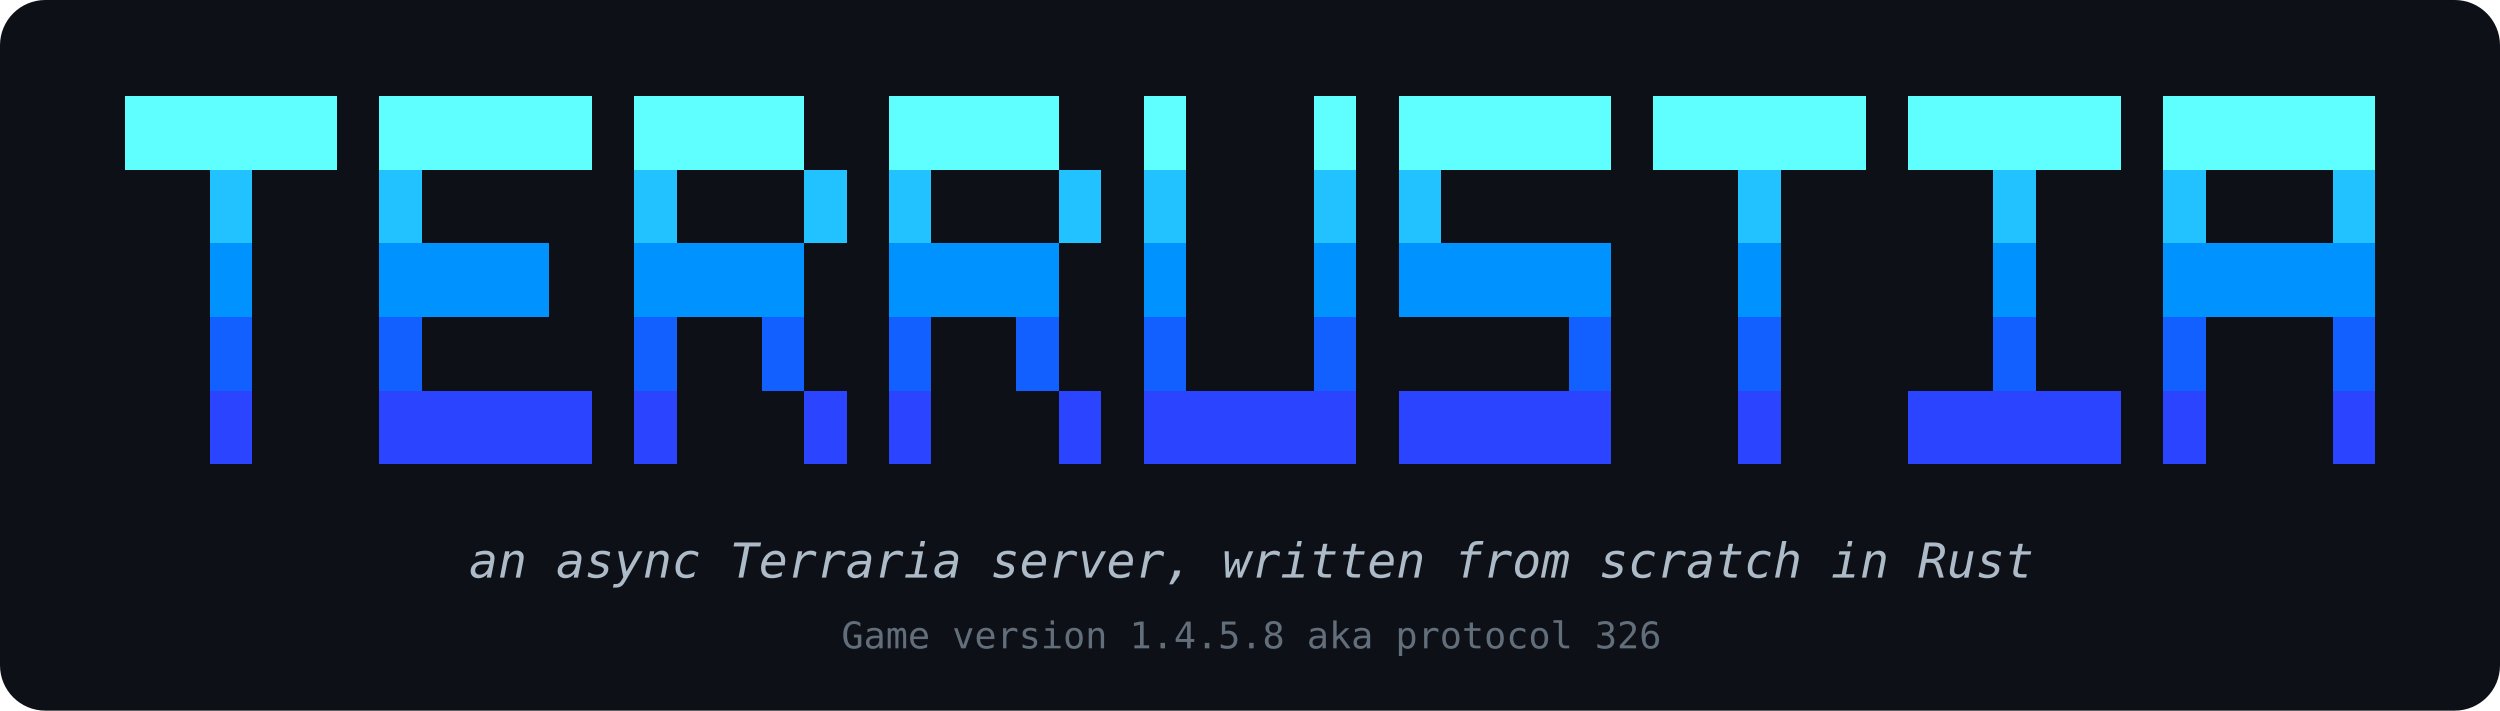
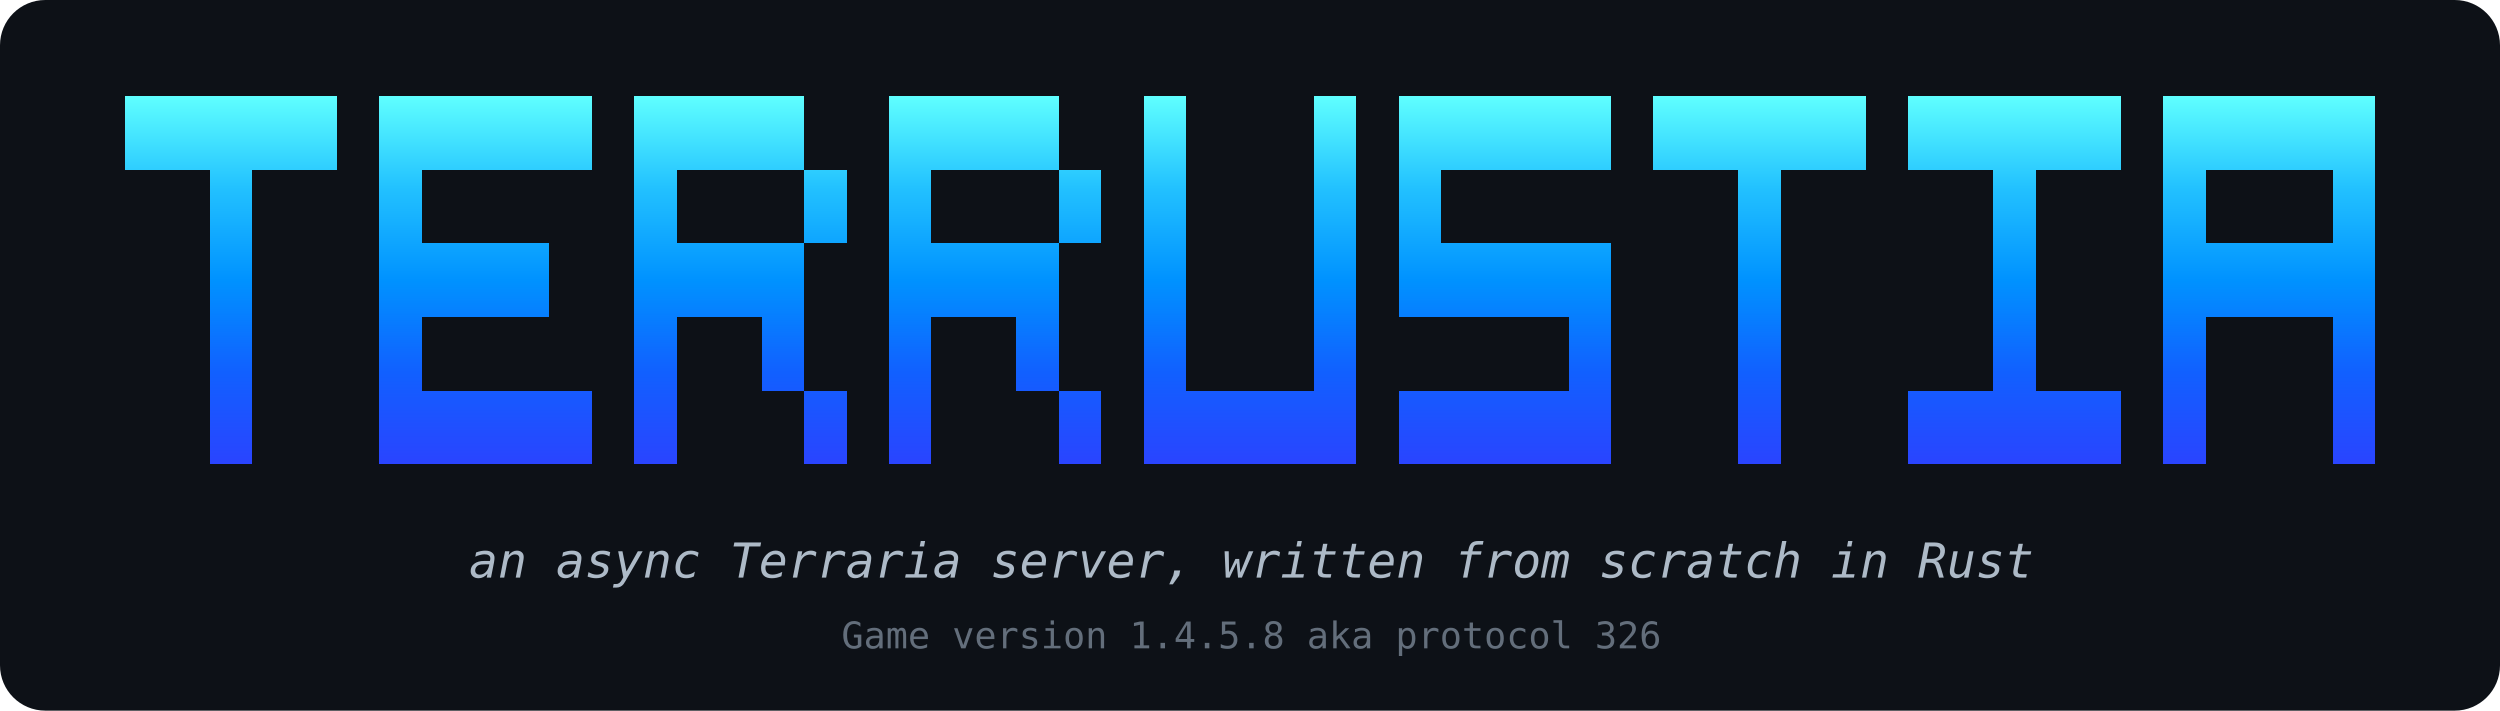
<svg xmlns="http://www.w3.org/2000/svg" viewBox="0 0 883 251" width="883" height="251" font-family="ui-monospace, SFMono-Regular, 'SF Mono', Menlo, Consolas, 'DejaVu Sans Mono', monospace">
+   <defs>
+     <linearGradient id="asciiGradient" x1="0" y1="34" x2="0" y2="164" gradientUnits="userSpaceOnUse">
+       <stop offset="0%" stop-color="#5fffff" />
+       <stop offset="25%" stop-color="#22c1ff" />
+       <stop offset="50%" stop-color="#0092ff" />
+       <stop offset="75%" stop-color="#1160ff" />
+       <stop offset="100%" stop-color="#2a44ff" />
+     </linearGradient>
+   </defs>
  <rect x="0" y="0" width="883" height="251" rx="16" fill="#0d1117" />
  <g shape-rendering="crispEdges">
-     <rect x="44" y="34" width="15" height="26" fill="#5fffff" />
-     <rect x="59" y="34" width="15" height="26" fill="#5fffff" />
-     <rect x="74" y="34" width="15" height="26" fill="#5fffff" />
-     <rect x="89" y="34" width="15" height="26" fill="#5fffff" />
-     <rect x="104" y="34" width="15" height="26" fill="#5fffff" />
-     <rect x="134" y="34" width="15" height="26" fill="#5fffff" />
-     <rect x="149" y="34" width="15" height="26" fill="#5fffff" />
-     <rect x="164" y="34" width="15" height="26" fill="#5fffff" />
-     <rect x="179" y="34" width="15" height="26" fill="#5fffff" />
-     <rect x="194" y="34" width="15" height="26" fill="#5fffff" />
-     <rect x="224" y="34" width="15" height="26" fill="#5fffff" />
-     <rect x="239" y="34" width="15" height="26" fill="#5fffff" />
-     <rect x="254" y="34" width="15" height="26" fill="#5fffff" />
-     <rect x="269" y="34" width="15" height="26" fill="#5fffff" />
-     <rect x="314" y="34" width="15" height="26" fill="#5fffff" />
-     <rect x="329" y="34" width="15" height="26" fill="#5fffff" />
-     <rect x="344" y="34" width="15" height="26" fill="#5fffff" />
-     <rect x="359" y="34" width="15" height="26" fill="#5fffff" />
-     <rect x="404" y="34" width="15" height="26" fill="#5fffff" />
-     <rect x="464" y="34" width="15" height="26" fill="#5fffff" />
-     <rect x="494" y="34" width="15" height="26" fill="#5fffff" />
-     <rect x="509" y="34" width="15" height="26" fill="#5fffff" />
-     <rect x="524" y="34" width="15" height="26" fill="#5fffff" />
-     <rect x="539" y="34" width="15" height="26" fill="#5fffff" />
-     <rect x="554" y="34" width="15" height="26" fill="#5fffff" />
-     <rect x="584" y="34" width="15" height="26" fill="#5fffff" />
-     <rect x="599" y="34" width="15" height="26" fill="#5fffff" />
-     <rect x="614" y="34" width="15" height="26" fill="#5fffff" />
-     <rect x="629" y="34" width="15" height="26" fill="#5fffff" />
-     <rect x="644" y="34" width="15" height="26" fill="#5fffff" />
-     <rect x="674" y="34" width="15" height="26" fill="#5fffff" />
-     <rect x="689" y="34" width="15" height="26" fill="#5fffff" />
-     <rect x="704" y="34" width="15" height="26" fill="#5fffff" />
-     <rect x="719" y="34" width="15" height="26" fill="#5fffff" />
-     <rect x="734" y="34" width="15" height="26" fill="#5fffff" />
-     <rect x="764" y="34" width="15" height="26" fill="#5fffff" />
-     <rect x="779" y="34" width="15" height="26" fill="#5fffff" />
-     <rect x="794" y="34" width="15" height="26" fill="#5fffff" />
-     <rect x="809" y="34" width="15" height="26" fill="#5fffff" />
-     <rect x="824" y="34" width="15" height="26" fill="#5fffff" />
-     <rect x="74" y="60" width="15" height="26" fill="#22c1ff" />
-     <rect x="134" y="60" width="15" height="26" fill="#22c1ff" />
-     <rect x="224" y="60" width="15" height="26" fill="#22c1ff" />
-     <rect x="284" y="60" width="15" height="26" fill="#22c1ff" />
-     <rect x="314" y="60" width="15" height="26" fill="#22c1ff" />
-     <rect x="374" y="60" width="15" height="26" fill="#22c1ff" />
-     <rect x="404" y="60" width="15" height="26" fill="#22c1ff" />
-     <rect x="464" y="60" width="15" height="26" fill="#22c1ff" />
-     <rect x="494" y="60" width="15" height="26" fill="#22c1ff" />
-     <rect x="614" y="60" width="15" height="26" fill="#22c1ff" />
-     <rect x="704" y="60" width="15" height="26" fill="#22c1ff" />
-     <rect x="764" y="60" width="15" height="26" fill="#22c1ff" />
-     <rect x="824" y="60" width="15" height="26" fill="#22c1ff" />
-     <rect x="74" y="86" width="15" height="26" fill="#0092ff" />
-     <rect x="134" y="86" width="15" height="26" fill="#0092ff" />
-     <rect x="149" y="86" width="15" height="26" fill="#0092ff" />
-     <rect x="164" y="86" width="15" height="26" fill="#0092ff" />
-     <rect x="179" y="86" width="15" height="26" fill="#0092ff" />
-     <rect x="224" y="86" width="15" height="26" fill="#0092ff" />
-     <rect x="239" y="86" width="15" height="26" fill="#0092ff" />
-     <rect x="254" y="86" width="15" height="26" fill="#0092ff" />
-     <rect x="269" y="86" width="15" height="26" fill="#0092ff" />
-     <rect x="314" y="86" width="15" height="26" fill="#0092ff" />
-     <rect x="329" y="86" width="15" height="26" fill="#0092ff" />
-     <rect x="344" y="86" width="15" height="26" fill="#0092ff" />
-     <rect x="359" y="86" width="15" height="26" fill="#0092ff" />
-     <rect x="404" y="86" width="15" height="26" fill="#0092ff" />
-     <rect x="464" y="86" width="15" height="26" fill="#0092ff" />
-     <rect x="494" y="86" width="15" height="26" fill="#0092ff" />
-     <rect x="509" y="86" width="15" height="26" fill="#0092ff" />
-     <rect x="524" y="86" width="15" height="26" fill="#0092ff" />
-     <rect x="539" y="86" width="15" height="26" fill="#0092ff" />
-     <rect x="554" y="86" width="15" height="26" fill="#0092ff" />
-     <rect x="614" y="86" width="15" height="26" fill="#0092ff" />
-     <rect x="704" y="86" width="15" height="26" fill="#0092ff" />
-     <rect x="764" y="86" width="15" height="26" fill="#0092ff" />
-     <rect x="779" y="86" width="15" height="26" fill="#0092ff" />
-     <rect x="794" y="86" width="15" height="26" fill="#0092ff" />
-     <rect x="809" y="86" width="15" height="26" fill="#0092ff" />
-     <rect x="824" y="86" width="15" height="26" fill="#0092ff" />
-     <rect x="74" y="112" width="15" height="26" fill="#1160ff" />
-     <rect x="134" y="112" width="15" height="26" fill="#1160ff" />
-     <rect x="224" y="112" width="15" height="26" fill="#1160ff" />
-     <rect x="269" y="112" width="15" height="26" fill="#1160ff" />
-     <rect x="314" y="112" width="15" height="26" fill="#1160ff" />
-     <rect x="359" y="112" width="15" height="26" fill="#1160ff" />
-     <rect x="404" y="112" width="15" height="26" fill="#1160ff" />
-     <rect x="464" y="112" width="15" height="26" fill="#1160ff" />
-     <rect x="554" y="112" width="15" height="26" fill="#1160ff" />
-     <rect x="614" y="112" width="15" height="26" fill="#1160ff" />
-     <rect x="704" y="112" width="15" height="26" fill="#1160ff" />
-     <rect x="764" y="112" width="15" height="26" fill="#1160ff" />
-     <rect x="824" y="112" width="15" height="26" fill="#1160ff" />
-     <rect x="74" y="138" width="15" height="26" fill="#2a44ff" />
-     <rect x="134" y="138" width="15" height="26" fill="#2a44ff" />
-     <rect x="149" y="138" width="15" height="26" fill="#2a44ff" />
-     <rect x="164" y="138" width="15" height="26" fill="#2a44ff" />
-     <rect x="179" y="138" width="15" height="26" fill="#2a44ff" />
-     <rect x="194" y="138" width="15" height="26" fill="#2a44ff" />
-     <rect x="224" y="138" width="15" height="26" fill="#2a44ff" />
-     <rect x="284" y="138" width="15" height="26" fill="#2a44ff" />
-     <rect x="314" y="138" width="15" height="26" fill="#2a44ff" />
-     <rect x="374" y="138" width="15" height="26" fill="#2a44ff" />
-     <rect x="404" y="138" width="15" height="26" fill="#2a44ff" />
-     <rect x="419" y="138" width="15" height="26" fill="#2a44ff" />
-     <rect x="434" y="138" width="15" height="26" fill="#2a44ff" />
-     <rect x="449" y="138" width="15" height="26" fill="#2a44ff" />
-     <rect x="464" y="138" width="15" height="26" fill="#2a44ff" />
-     <rect x="494" y="138" width="15" height="26" fill="#2a44ff" />
-     <rect x="509" y="138" width="15" height="26" fill="#2a44ff" />
-     <rect x="524" y="138" width="15" height="26" fill="#2a44ff" />
-     <rect x="539" y="138" width="15" height="26" fill="#2a44ff" />
-     <rect x="554" y="138" width="15" height="26" fill="#2a44ff" />
-     <rect x="614" y="138" width="15" height="26" fill="#2a44ff" />
-     <rect x="674" y="138" width="15" height="26" fill="#2a44ff" />
-     <rect x="689" y="138" width="15" height="26" fill="#2a44ff" />
-     <rect x="704" y="138" width="15" height="26" fill="#2a44ff" />
-     <rect x="719" y="138" width="15" height="26" fill="#2a44ff" />
-     <rect x="734" y="138" width="15" height="26" fill="#2a44ff" />
-     <rect x="764" y="138" width="15" height="26" fill="#2a44ff" />
-     <rect x="824" y="138" width="15" height="26" fill="#2a44ff" />
+     <rect x="44" y="34" width="15" height="26" fill="url(#asciiGradient)" />
+     <rect x="59" y="34" width="15" height="26" fill="url(#asciiGradient)" />
+     <rect x="74" y="34" width="15" height="26" fill="url(#asciiGradient)" />
+     <rect x="89" y="34" width="15" height="26" fill="url(#asciiGradient)" />
+     <rect x="104" y="34" width="15" height="26" fill="url(#asciiGradient)" />
+     <rect x="134" y="34" width="15" height="26" fill="url(#asciiGradient)" />
+     <rect x="149" y="34" width="15" height="26" fill="url(#asciiGradient)" />
+     <rect x="164" y="34" width="15" height="26" fill="url(#asciiGradient)" />
+     <rect x="179" y="34" width="15" height="26" fill="url(#asciiGradient)" />
+     <rect x="194" y="34" width="15" height="26" fill="url(#asciiGradient)" />
+     <rect x="224" y="34" width="15" height="26" fill="url(#asciiGradient)" />
+     <rect x="239" y="34" width="15" height="26" fill="url(#asciiGradient)" />
+     <rect x="254" y="34" width="15" height="26" fill="url(#asciiGradient)" />
+     <rect x="269" y="34" width="15" height="26" fill="url(#asciiGradient)" />
+     <rect x="314" y="34" width="15" height="26" fill="url(#asciiGradient)" />
+     <rect x="329" y="34" width="15" height="26" fill="url(#asciiGradient)" />
+     <rect x="344" y="34" width="15" height="26" fill="url(#asciiGradient)" />
+     <rect x="359" y="34" width="15" height="26" fill="url(#asciiGradient)" />
+     <rect x="404" y="34" width="15" height="26" fill="url(#asciiGradient)" />
+     <rect x="464" y="34" width="15" height="26" fill="url(#asciiGradient)" />
+     <rect x="494" y="34" width="15" height="26" fill="url(#asciiGradient)" />
+     <rect x="509" y="34" width="15" height="26" fill="url(#asciiGradient)" />
+     <rect x="524" y="34" width="15" height="26" fill="url(#asciiGradient)" />
+     <rect x="539" y="34" width="15" height="26" fill="url(#asciiGradient)" />
+     <rect x="554" y="34" width="15" height="26" fill="url(#asciiGradient)" />
+     <rect x="584" y="34" width="15" height="26" fill="url(#asciiGradient)" />
+     <rect x="599" y="34" width="15" height="26" fill="url(#asciiGradient)" />
+     <rect x="614" y="34" width="15" height="26" fill="url(#asciiGradient)" />
+     <rect x="629" y="34" width="15" height="26" fill="url(#asciiGradient)" />
+     <rect x="644" y="34" width="15" height="26" fill="url(#asciiGradient)" />
+     <rect x="674" y="34" width="15" height="26" fill="url(#asciiGradient)" />
+     <rect x="689" y="34" width="15" height="26" fill="url(#asciiGradient)" />
+     <rect x="704" y="34" width="15" height="26" fill="url(#asciiGradient)" />
+     <rect x="719" y="34" width="15" height="26" fill="url(#asciiGradient)" />
+     <rect x="734" y="34" width="15" height="26" fill="url(#asciiGradient)" />
+     <rect x="764" y="34" width="15" height="26" fill="url(#asciiGradient)" />
+     <rect x="779" y="34" width="15" height="26" fill="url(#asciiGradient)" />
+     <rect x="794" y="34" width="15" height="26" fill="url(#asciiGradient)" />
+     <rect x="809" y="34" width="15" height="26" fill="url(#asciiGradient)" />
+     <rect x="824" y="34" width="15" height="26" fill="url(#asciiGradient)" />
+     <rect x="74" y="60" width="15" height="26" fill="url(#asciiGradient)" />
+     <rect x="134" y="60" width="15" height="26" fill="url(#asciiGradient)" />
+     <rect x="224" y="60" width="15" height="26" fill="url(#asciiGradient)" />
+     <rect x="284" y="60" width="15" height="26" fill="url(#asciiGradient)" />
+     <rect x="314" y="60" width="15" height="26" fill="url(#asciiGradient)" />
+     <rect x="374" y="60" width="15" height="26" fill="url(#asciiGradient)" />
+     <rect x="404" y="60" width="15" height="26" fill="url(#asciiGradient)" />
+     <rect x="464" y="60" width="15" height="26" fill="url(#asciiGradient)" />
+     <rect x="494" y="60" width="15" height="26" fill="url(#asciiGradient)" />
+     <rect x="614" y="60" width="15" height="26" fill="url(#asciiGradient)" />
+     <rect x="704" y="60" width="15" height="26" fill="url(#asciiGradient)" />
+     <rect x="764" y="60" width="15" height="26" fill="url(#asciiGradient)" />
+     <rect x="824" y="60" width="15" height="26" fill="url(#asciiGradient)" />
+     <rect x="74" y="86" width="15" height="26" fill="url(#asciiGradient)" />
+     <rect x="134" y="86" width="15" height="26" fill="url(#asciiGradient)" />
+     <rect x="149" y="86" width="15" height="26" fill="url(#asciiGradient)" />
+     <rect x="164" y="86" width="15" height="26" fill="url(#asciiGradient)" />
+     <rect x="179" y="86" width="15" height="26" fill="url(#asciiGradient)" />
+     <rect x="224" y="86" width="15" height="26" fill="url(#asciiGradient)" />
+     <rect x="239" y="86" width="15" height="26" fill="url(#asciiGradient)" />
+     <rect x="254" y="86" width="15" height="26" fill="url(#asciiGradient)" />
+     <rect x="269" y="86" width="15" height="26" fill="url(#asciiGradient)" />
+     <rect x="314" y="86" width="15" height="26" fill="url(#asciiGradient)" />
+     <rect x="329" y="86" width="15" height="26" fill="url(#asciiGradient)" />
+     <rect x="344" y="86" width="15" height="26" fill="url(#asciiGradient)" />
+     <rect x="359" y="86" width="15" height="26" fill="url(#asciiGradient)" />
+     <rect x="404" y="86" width="15" height="26" fill="url(#asciiGradient)" />
+     <rect x="464" y="86" width="15" height="26" fill="url(#asciiGradient)" />
+     <rect x="494" y="86" width="15" height="26" fill="url(#asciiGradient)" />
+     <rect x="509" y="86" width="15" height="26" fill="url(#asciiGradient)" />
+     <rect x="524" y="86" width="15" height="26" fill="url(#asciiGradient)" />
+     <rect x="539" y="86" width="15" height="26" fill="url(#asciiGradient)" />
+     <rect x="554" y="86" width="15" height="26" fill="url(#asciiGradient)" />
+     <rect x="614" y="86" width="15" height="26" fill="url(#asciiGradient)" />
+     <rect x="704" y="86" width="15" height="26" fill="url(#asciiGradient)" />
+     <rect x="764" y="86" width="15" height="26" fill="url(#asciiGradient)" />
+     <rect x="779" y="86" width="15" height="26" fill="url(#asciiGradient)" />
+     <rect x="794" y="86" width="15" height="26" fill="url(#asciiGradient)" />
+     <rect x="809" y="86" width="15" height="26" fill="url(#asciiGradient)" />
+     <rect x="824" y="86" width="15" height="26" fill="url(#asciiGradient)" />
+     <rect x="74" y="112" width="15" height="26" fill="url(#asciiGradient)" />
+     <rect x="134" y="112" width="15" height="26" fill="url(#asciiGradient)" />
+     <rect x="224" y="112" width="15" height="26" fill="url(#asciiGradient)" />
+     <rect x="269" y="112" width="15" height="26" fill="url(#asciiGradient)" />
+     <rect x="314" y="112" width="15" height="26" fill="url(#asciiGradient)" />
+     <rect x="359" y="112" width="15" height="26" fill="url(#asciiGradient)" />
+     <rect x="404" y="112" width="15" height="26" fill="url(#asciiGradient)" />
+     <rect x="464" y="112" width="15" height="26" fill="url(#asciiGradient)" />
+     <rect x="554" y="112" width="15" height="26" fill="url(#asciiGradient)" />
+     <rect x="614" y="112" width="15" height="26" fill="url(#asciiGradient)" />
+     <rect x="704" y="112" width="15" height="26" fill="url(#asciiGradient)" />
+     <rect x="764" y="112" width="15" height="26" fill="url(#asciiGradient)" />
+     <rect x="824" y="112" width="15" height="26" fill="url(#asciiGradient)" />
+     <rect x="74" y="138" width="15" height="26" fill="url(#asciiGradient)" />
+     <rect x="134" y="138" width="15" height="26" fill="url(#asciiGradient)" />
+     <rect x="149" y="138" width="15" height="26" fill="url(#asciiGradient)" />
+     <rect x="164" y="138" width="15" height="26" fill="url(#asciiGradient)" />
+     <rect x="179" y="138" width="15" height="26" fill="url(#asciiGradient)" />
+     <rect x="194" y="138" width="15" height="26" fill="url(#asciiGradient)" />
+     <rect x="224" y="138" width="15" height="26" fill="url(#asciiGradient)" />
+     <rect x="284" y="138" width="15" height="26" fill="url(#asciiGradient)" />
+     <rect x="314" y="138" width="15" height="26" fill="url(#asciiGradient)" />
+     <rect x="374" y="138" width="15" height="26" fill="url(#asciiGradient)" />
+     <rect x="404" y="138" width="15" height="26" fill="url(#asciiGradient)" />
+     <rect x="419" y="138" width="15" height="26" fill="url(#asciiGradient)" />
+     <rect x="434" y="138" width="15" height="26" fill="url(#asciiGradient)" />
+     <rect x="449" y="138" width="15" height="26" fill="url(#asciiGradient)" />
+     <rect x="464" y="138" width="15" height="26" fill="url(#asciiGradient)" />
+     <rect x="494" y="138" width="15" height="26" fill="url(#asciiGradient)" />
+     <rect x="509" y="138" width="15" height="26" fill="url(#asciiGradient)" />
+     <rect x="524" y="138" width="15" height="26" fill="url(#asciiGradient)" />
+     <rect x="539" y="138" width="15" height="26" fill="url(#asciiGradient)" />
+     <rect x="554" y="138" width="15" height="26" fill="url(#asciiGradient)" />
+     <rect x="614" y="138" width="15" height="26" fill="url(#asciiGradient)" />
+     <rect x="674" y="138" width="15" height="26" fill="url(#asciiGradient)" />
+     <rect x="689" y="138" width="15" height="26" fill="url(#asciiGradient)" />
+     <rect x="704" y="138" width="15" height="26" fill="url(#asciiGradient)" />
+     <rect x="719" y="138" width="15" height="26" fill="url(#asciiGradient)" />
+     <rect x="734" y="138" width="15" height="26" fill="url(#asciiGradient)" />
+     <rect x="764" y="138" width="15" height="26" fill="url(#asciiGradient)" />
+     <rect x="824" y="138" width="15" height="26" fill="url(#asciiGradient)" />
  </g>
  <text x="442" y="204" text-anchor="middle" font-size="17" font-style="italic" fill="#adbac7">an async Terraria server, written from scratch in Rust</text>
  <text x="442" y="229" text-anchor="middle" font-size="13" fill="#636e7b">Game version 1.4.5.8  aka protocol 326</text>
</svg>
